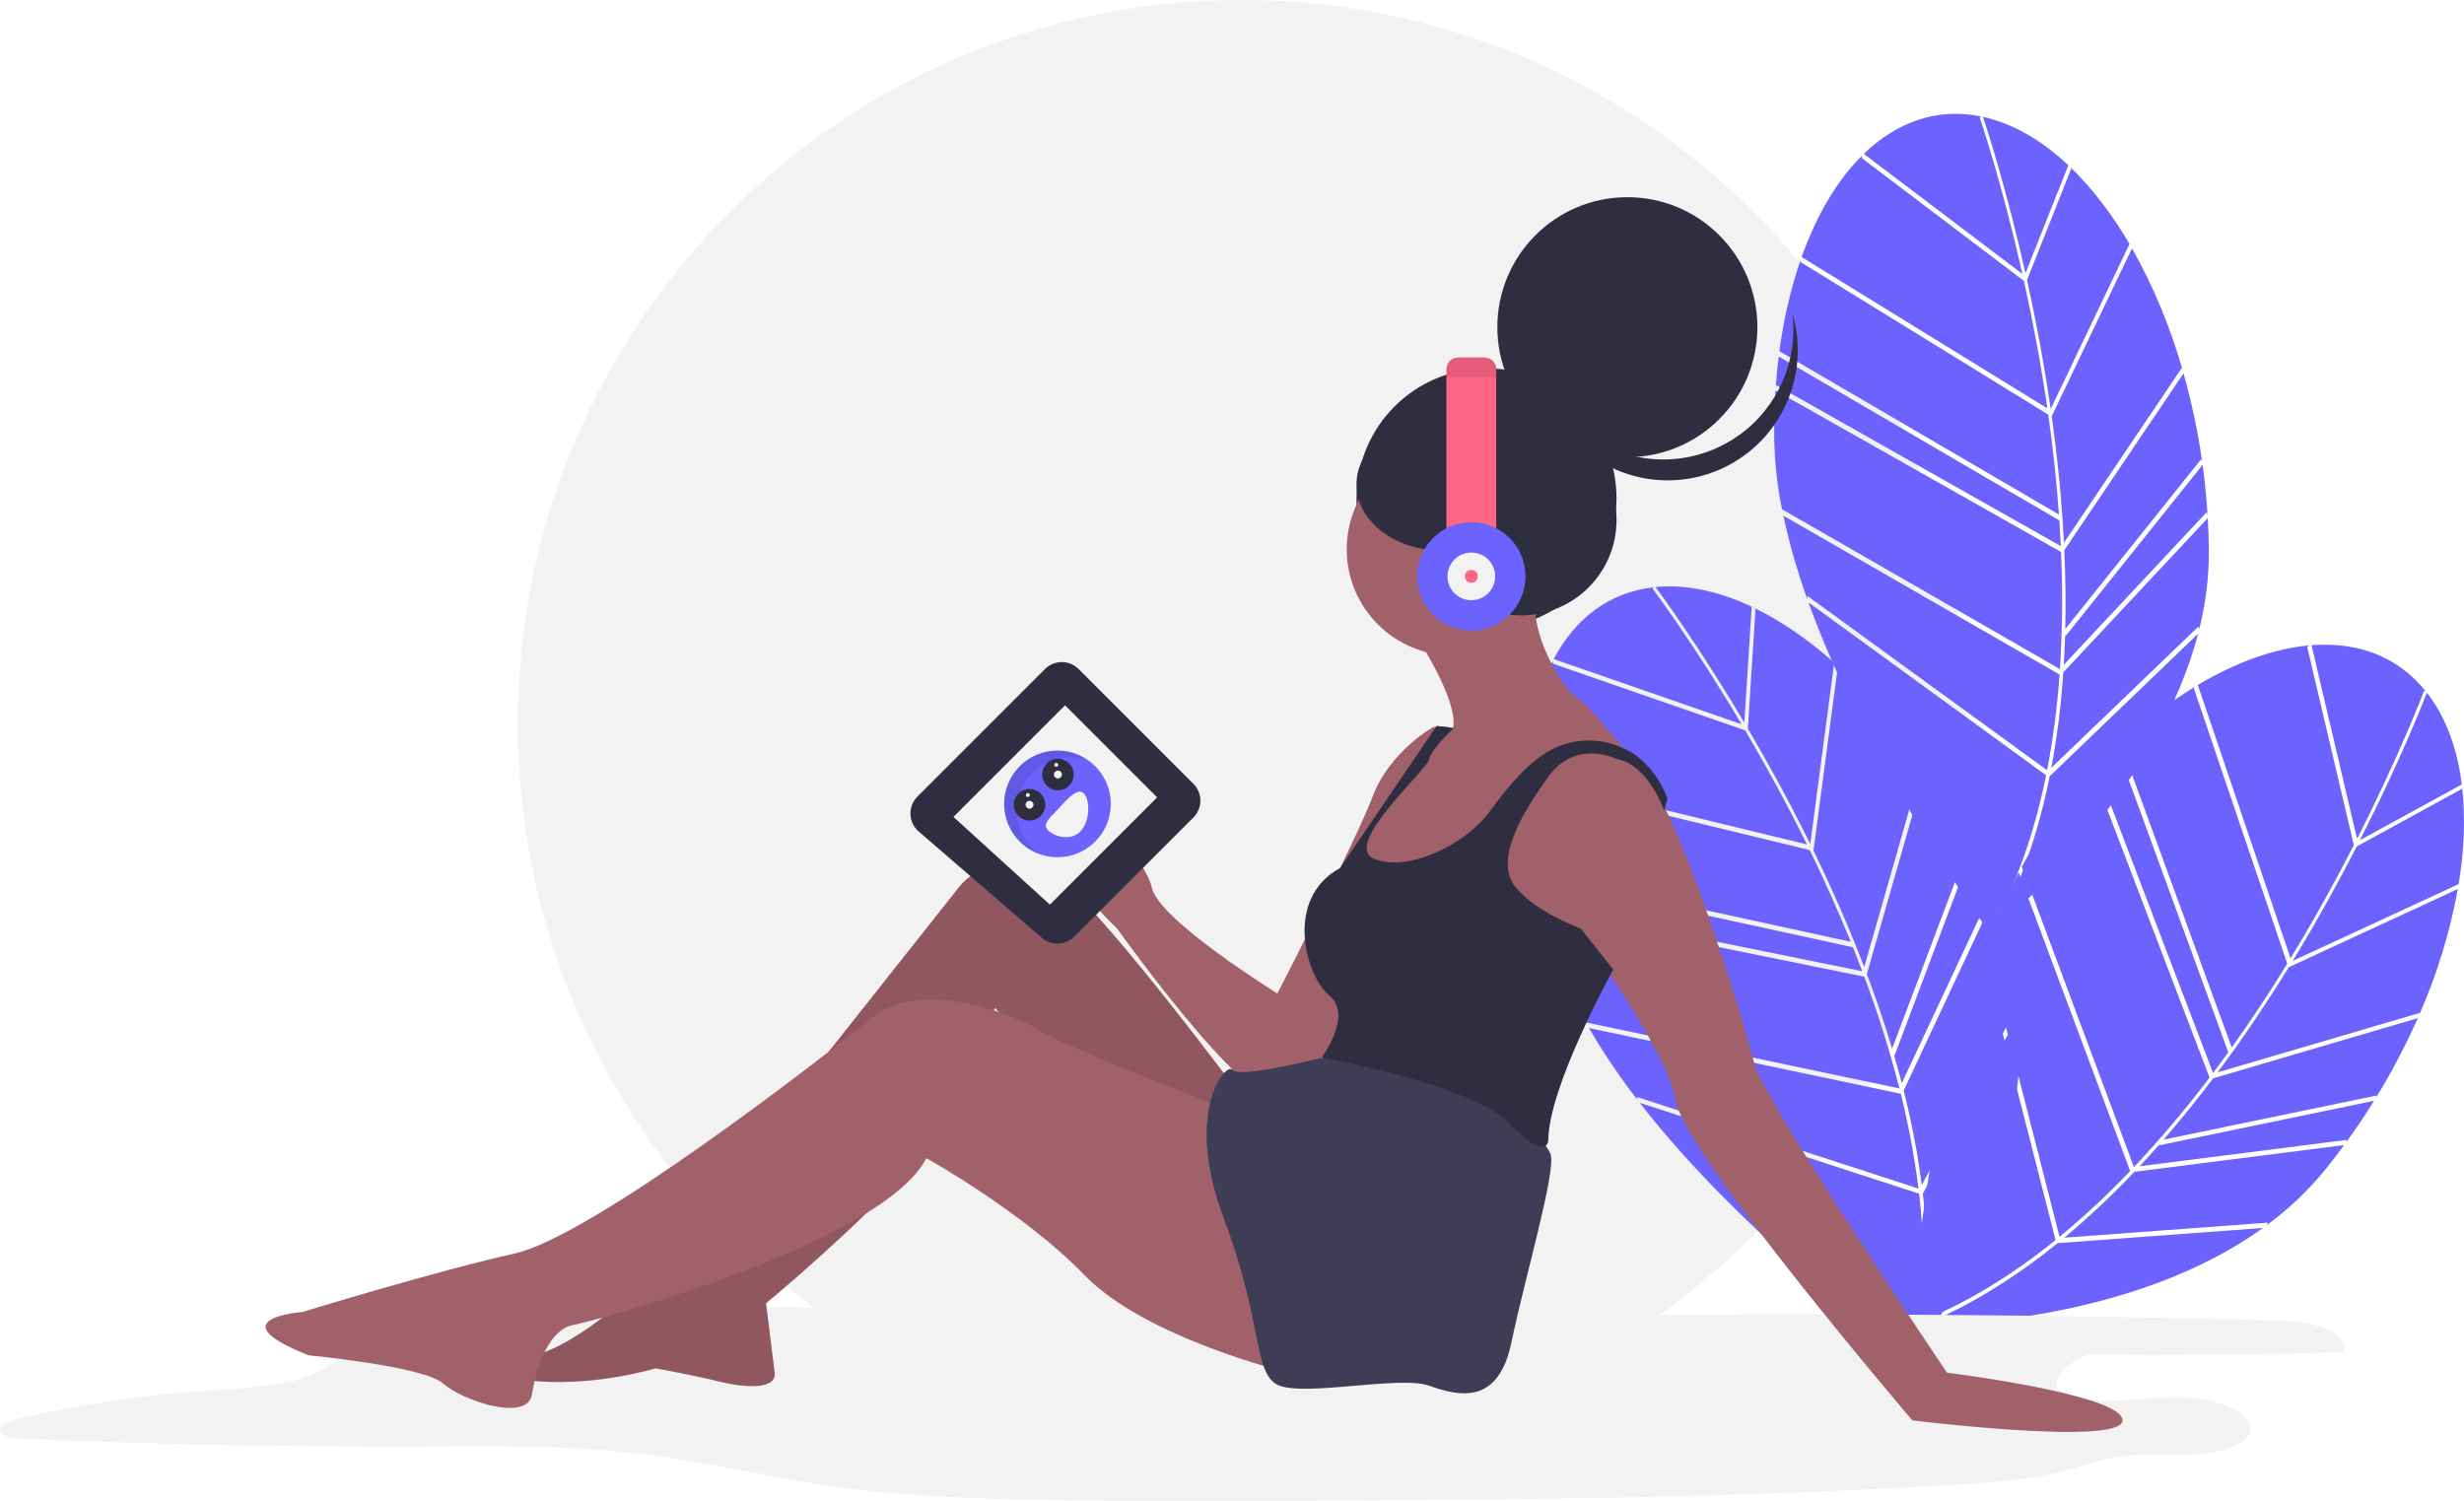
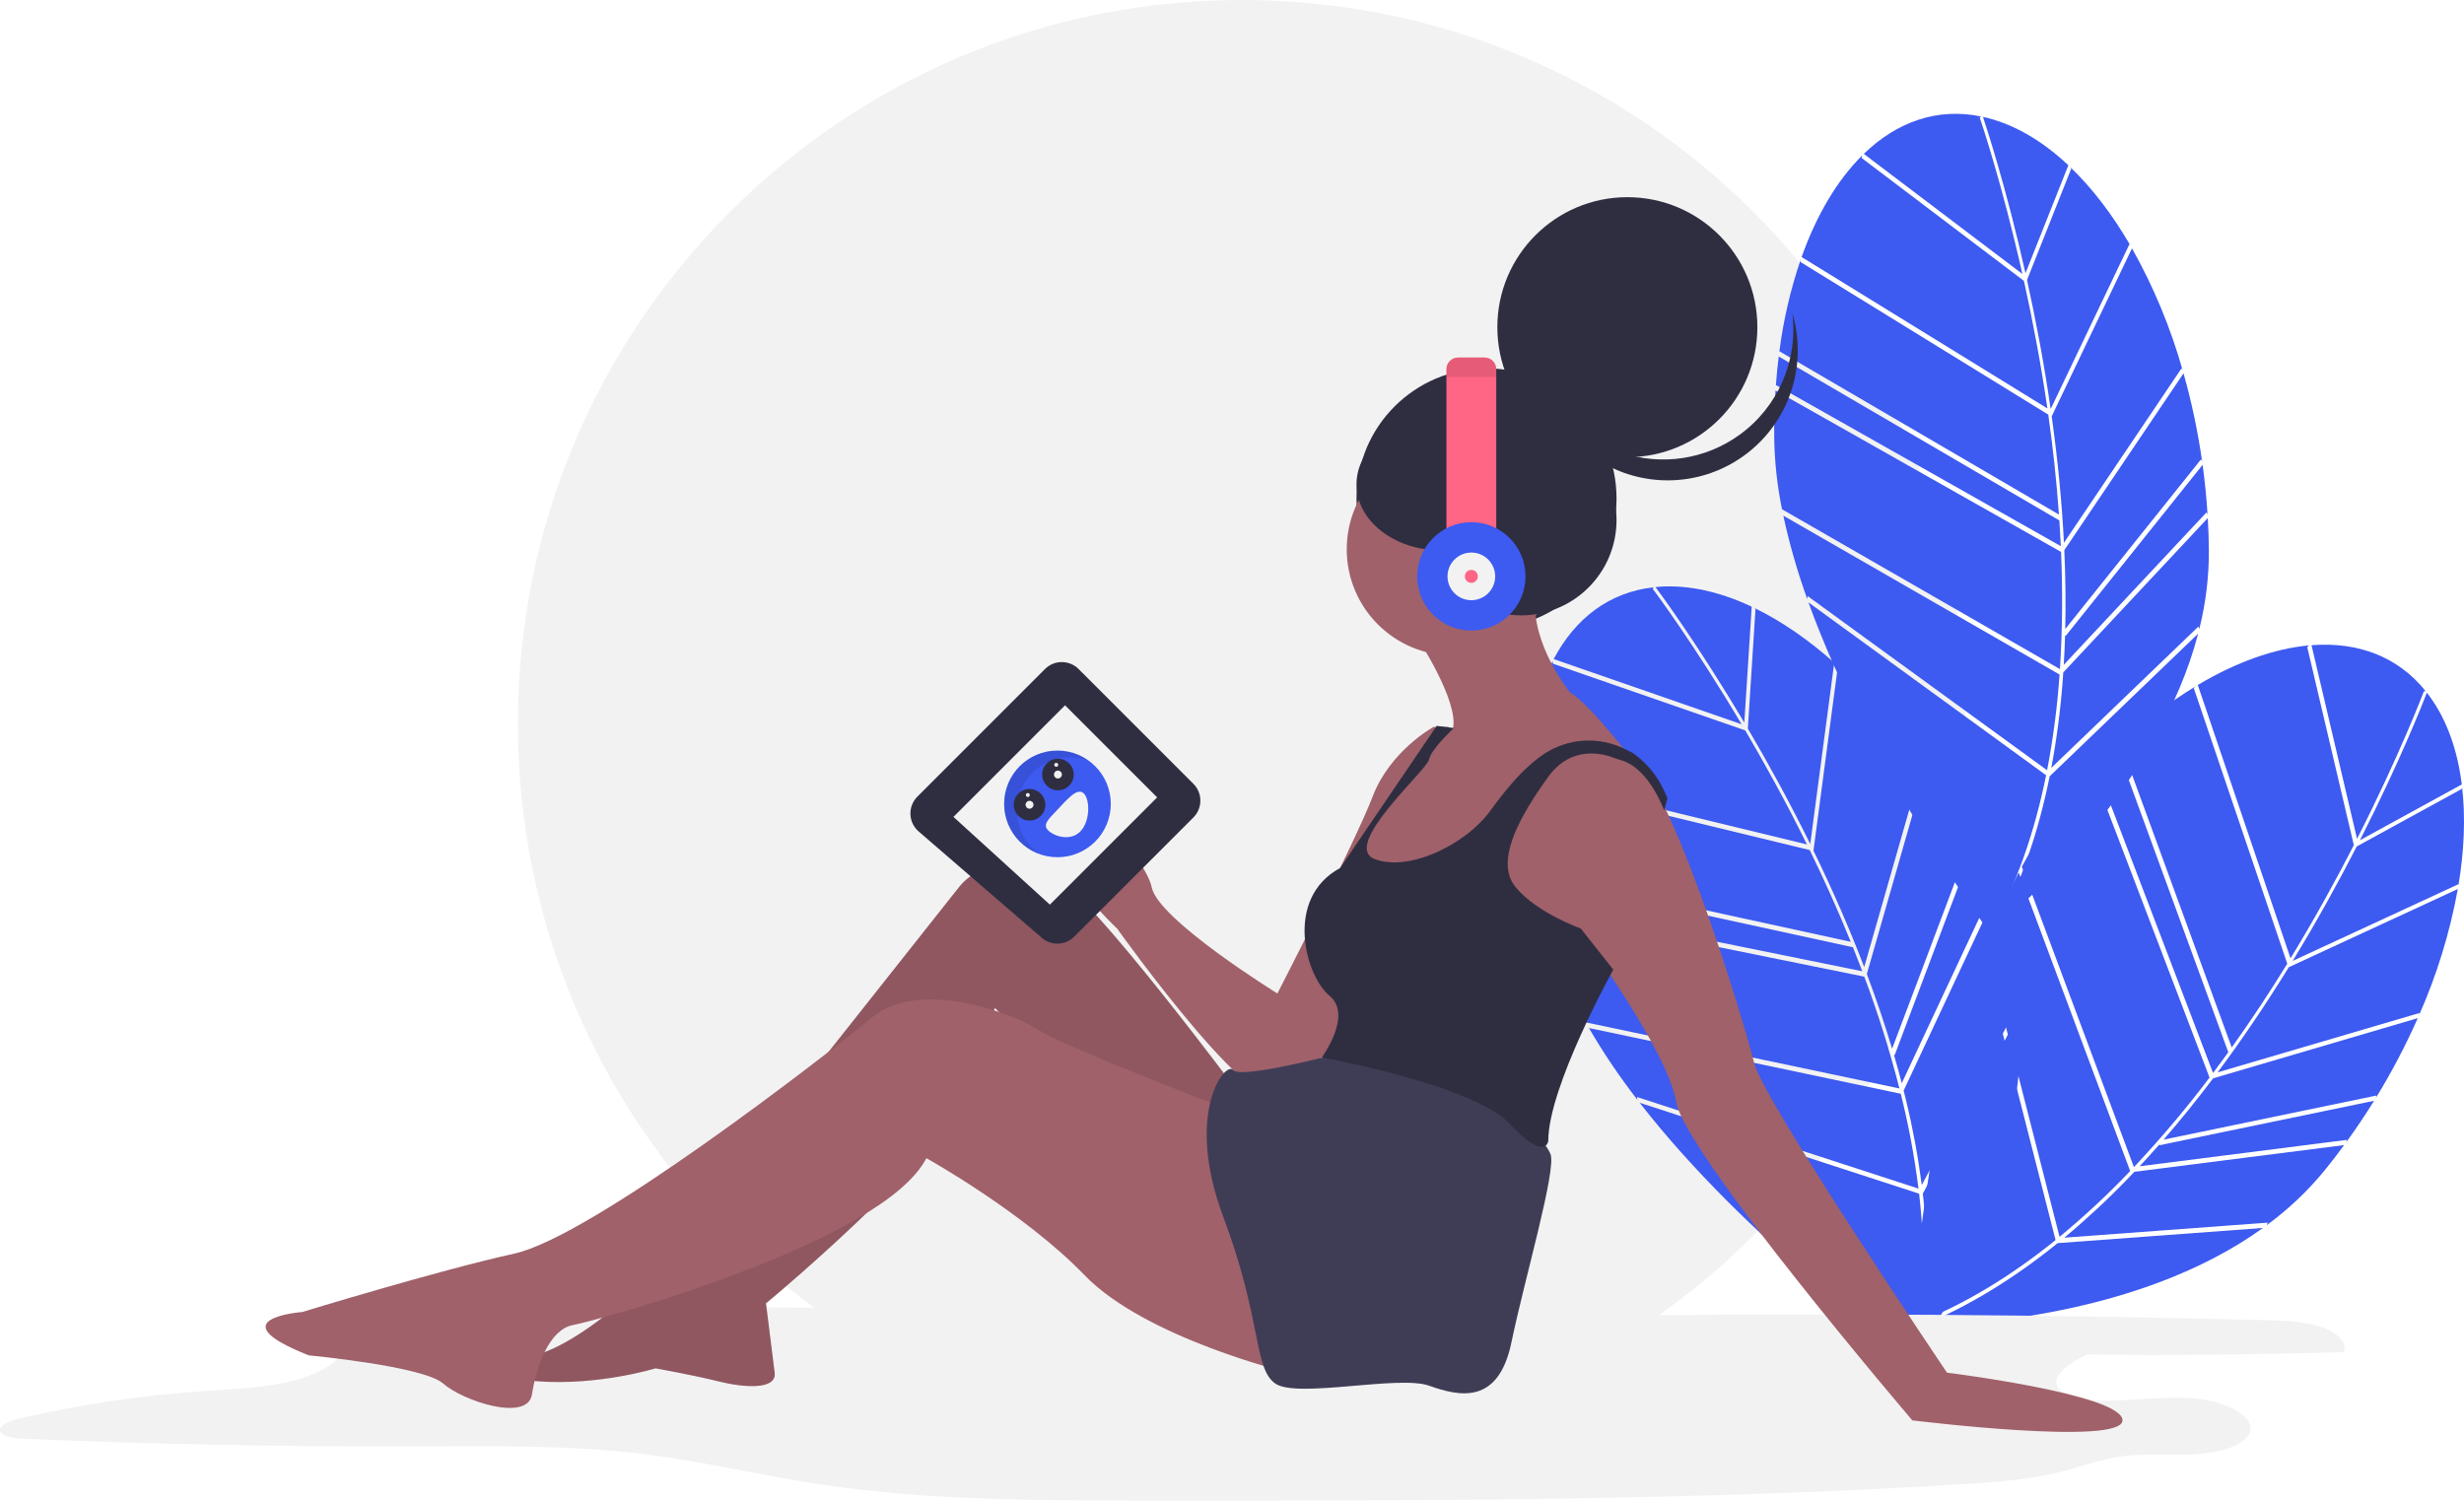
<svg xmlns="http://www.w3.org/2000/svg" id="ebf3a80a-68e4-4533-be35-e3aec350643c" data-name="Layer 1" width="1137.096" height="692.552" viewBox="0 0 1137.096 692.552">
  <circle cx="573" cy="334" r="334" fill="#f2f2f2" />
-   <path d="M987.306,181.52,966.881,232.953c3.952,17.89,7.818,38.066,10.92,59.549l36.366-76.104.596.918c-8.331-14.399-17.805-26.822-28.085-36.643Z" transform="translate(-31.45212 -103.7239)" fill="#6c63ff" />
-   <path d="M966.182,229.816l19.786-49.821c-11.601-10.908-24.213-18.503-37.371-21.855-.685-.174-1.366-.327-2.047-.477C948.137,162.384,957.27,190.158,966.182,229.816Z" transform="translate(-31.45212 -103.7239)" fill="#6c63ff" />
-   <path d="M1049.753,340.152l.459,1.141q-.731-11.648-2.298-23.047l-63.22,79.011-.23-.513q-.205,6.994-.615,13.798Z" transform="translate(-31.45212 -103.7239)" fill="#6c63ff" />
-   <path d="M1038.213,273.69l.532,1.048a258.753,258.753,0,0,0-23.41-56.414l-37.059,77.554q4.224,30.224,5.653,58.33Z" transform="translate(-31.45212 -103.7239)" fill="#6c63ff" />
-   <path d="M862.48,223.416a216.052,216.052,0,0,0-9.869,42.413l129.016,75.374c-1.154-16.236-2.901-31.77-4.927-46.125L862.341,224.636Z" transform="translate(-31.45212 -103.7239)" fill="#6c63ff" />
-   <path d="M850.907,282.67l.117-1.228,131.463,74.332q-.279-5.982-.672-11.86L852.322,268.262l.126-1.226Q851.463,274.666,850.907,282.67Z" transform="translate(-31.45212 -103.7239)" fill="#6c63ff" />
-   <path d="M1047.216,315.683l.494,1.1a309.002,309.002,0,0,0-8.595-40.756l-55.018,81.607q.847,18.747.426,36.402Z" transform="translate(-31.45212 -103.7239)" fill="#6c63ff" />
-   <path d="M977.336,461.997c-5.245,26.029-13.289,49.241-24.064,69.369,15.066-12.846,74.88-67.247,92.583-135.206Z" transform="translate(-31.45212 -103.7239)" fill="#6c63ff" />
-   <path d="M854.425,341.702a298.925,298.925,0,0,0,11.045,38.461l.205-1.33,110.48,80.358a371.631,371.631,0,0,0,5.753-44.166Z" transform="translate(-31.45212 -103.7239)" fill="#6c63ff" />
-   <path d="M964.757,230.161c-9.653-42.904-19.546-71.742-19.689-72.155l.619-.531c-20.213-4.154-38.809,2.443-54.116,17.259Z" transform="translate(-31.45212 -103.7239)" fill="#6c63ff" />
-   <path d="M983.616,414.05c-.095,1.406-.184,2.818-.293,4.212A369.22,369.22,0,0,1,978.1,458.098l67.869-65.214.423,1.129a146.38,146.38,0,0,0,4.421-36.679q-.081-7.287-.507-14.512Z" transform="translate(-31.45212 -103.7239)" fill="#6c63ff" />
-   <path d="M976.289,292.214c-3.082-21.238-6.91-41.174-10.818-58.855L890.605,176.66l.195-1.181c-11.43,11.351-20.978,27.335-27.939,46.867Z" transform="translate(-31.45212 -103.7239)" fill="#6c63ff" />
-   <path d="M975.7,461.505,866.028,381.735c27.181,75.315,80.19,147.67,83.584,152.263C962.174,511.948,970.494,487.22,975.7,461.505Z" transform="translate(-31.45212 -103.7239)" fill="#6c63ff" />
-   <path d="M982.024,412.491l.063-.067a501.541,501.541,0,0,0,.517-53.985l-131.786-74.515q-.705,10.848-.589,22.307a179.711,179.711,0,0,0,3.584,32.519Z" transform="translate(-31.45212 -103.7239)" fill="#6c63ff" />
-   <path d="M1167.585,467.774l-48.536,26.586c-8.367,16.299-18.257,34.304-29.571,52.83l76.549-35.42-.126,1.087c2.767-16.404,3.394-32.014,1.741-46.135Z" transform="translate(-31.45212 -103.7239)" fill="#6c63ff" />
-   <path d="M1120.512,491.498l47.016-25.752c-1.978-15.801-6.847-29.694-14.843-40.668-.416-.571-.844-1.123-1.273-1.673C1149.623,428.053,1138.942,455.27,1120.512,491.498Z" transform="translate(-31.45212 -103.7239)" fill="#6c63ff" />
-   <path d="M1114.503,629.781l-.374,1.171q6.866-9.438,12.93-19.217l-99.085,20.531.15-.542q-4.619,5.256-9.274,10.235Z" transform="translate(-31.45212 -103.7239)" fill="#6c63ff" />
-   <path d="M1148.006,571.232l-.259,1.147a258.753,258.753,0,0,0,17.952-58.381l-78.008,36.094q-16.024,25.972-32.85,48.531Z" transform="translate(-31.45212 -103.7239)" fill="#6c63ff" />
-   <path d="M1044.723,420.426a216.052,216.052,0,0,0-34.653,26.371l51.293,140.341c9.467-13.241,18.029-26.32,25.624-38.667l-43.149-127.193Z" transform="translate(-31.45212 -103.7239)" fill="#6c63ff" />
-   <path d="M998.017,458.681l.873-.871,53.841,141.098q3.6-4.785,7.047-9.563L1008.296,448.487l.878-.864Q1003.55,452.871,998.017,458.681Z" transform="translate(-31.45212 -103.7239)" fill="#6c63ff" />
-   <path d="M1128.156,609.317l-.321,1.162a309.003,309.003,0,0,0,19.375-36.872l-94.424,27.762q-11.305,14.979-22.89,28.308Z" transform="translate(-31.45212 -103.7239)" fill="#6c63ff" />
-   <path d="M981.014,677.436c-20.642,16.702-41.642,29.448-62.778,38.078,19.798-.285,100.563-4.033,157.543-45.084Z" transform="translate(-31.45212 -103.7239)" fill="#6c63ff" />
-   <path d="M963.076,506.391a298.924,298.924,0,0,0-16.024,36.666l1.006-.894L981.895,674.52a371.626,371.626,0,0,0,32.6-30.347Z" transform="translate(-31.45212 -103.7239)" fill="#6c63ff" />
-   <path d="M1119.194,490.855c19.93-39.201,30.704-67.721,30.857-68.131l.815-.014c-12.918-16.092-31.448-22.871-52.688-21.223Z" transform="translate(-31.45212 -103.7239)" fill="#6c63ff" />
-   <path d="M1016.432,644.513c-.97,1.022-1.939,2.053-2.912,3.057a369.223,369.223,0,0,1-29.431,27.35l93.867-6.939-.395,1.139a146.38,146.38,0,0,0,26.8-25.43q4.585-5.664,8.865-11.5Z" transform="translate(-31.45212 -103.7239)" fill="#6c63ff" />
-   <path d="M1088.497,546.003c11.172-18.323,20.94-36.119,29.207-52.23l-21.497-91.419.903-.785c-16.043,1.452-33.592,7.673-51.411,18.277Z" transform="translate(-31.45212 -103.7239)" fill="#6c63ff" />
-   <path d="M980.068,676.013,946.478,544.625c-27.103,75.343-32.425,164.88-32.74,170.583C937.476,706.237,959.657,692.499,980.068,676.013Z" transform="translate(-31.45212 -103.7239)" fill="#6c63ff" />
-   <path d="M1016.2,642.296l.092-.012a501.536,501.536,0,0,0,34.83-41.249L997.148,459.59q-7.462,7.905-14.681,16.805a179.711,179.711,0,0,0-17.981,27.332Z" transform="translate(-31.45212 -103.7239)" fill="#6c63ff" />
-   <path d="M841.586,384.755l-3.527,55.228c9.288,15.793,19.201,33.785,28.792,53.258l11.061-83.618.851.688c-12.374-11.118-25.224-20.005-38.036-26.168Z" transform="translate(-31.45212 -103.7239)" fill="#6c63ff" />
-   <path d="M836.425,437.215l3.417-53.497c-14.405-6.788-28.747-10.113-42.296-9.234-.705.046-1.4.111-2.094.179C798.421,378.662,815.691,402.254,836.425,437.215Z" transform="translate(-31.45212 -103.7239)" fill="#6c63ff" />
-   <path d="M950.008,516.316l.789.943q-4.296-10.852-9.309-21.208l-35.702,94.683-.378-.416q1.967,6.715,3.68,13.312Z" transform="translate(-31.45212 -103.7239)" fill="#6c63ff" />
-   <path d="M918.49,456.675l.83.832A258.753,258.753,0,0,0,879.619,411.092l-11.273,85.211q13.359,27.438,23.406,53.726Z" transform="translate(-31.45212 -103.7239)" fill="#6c63ff" />
-   <path d="M735.822,463.182a216.052,216.052,0,0,0,3.724,43.386l145.996,31.804c-6.116-15.084-12.579-29.318-18.943-42.343l-130.532-31.644Z" transform="translate(-31.45212 -103.7239)" fill="#6c63ff" />
-   <path d="M743.132,523.112l-.268-1.204,148.001,30.057q-2.114-5.603-4.305-11.072l-146.535-31.921-.259-1.205Q741.186,515.328,743.132,523.112Z" transform="translate(-31.45212 -103.7239)" fill="#6c63ff" />
-   <path d="M940.032,493.83l.81.893a309.003,309.003,0,0,0-20.772-36.104l-27.099,94.617q6.6,17.567,11.656,34.487Z" transform="translate(-31.45212 -103.7239)" fill="#6c63ff" />
-   <path d="M918.799,654.579c3.057,26.376,2.581,50.937-1.444,73.41,10.358-16.874,50.427-87.099,46.258-157.203Z" transform="translate(-31.45212 -103.7239)" fill="#6c63ff" />
-   <path d="M764.724,578.165a298.926,298.926,0,0,0,22.392,33.163L786.9,610l129.908,42.274a371.631,371.631,0,0,0-8.181-43.781Z" transform="translate(-31.45212 -103.7239)" fill="#6c63ff" />
-   <path d="M835.177,437.983c-22.442-37.819-40.764-62.187-41.028-62.536l.425-.696c-20.507,2.297-36.153,14.319-46.132,33.141Z" transform="translate(-31.45212 -103.7239)" fill="#6c63ff" />
-   <path d="M909.952,607.039c.344,1.367.696,2.737,1.023,4.096a369.221,369.221,0,0,1,7.345,39.5L962.709,567.636l.751.944a146.38,146.38,0,0,0-7.133-36.25q-2.329-6.905-4.967-13.644Z" transform="translate(-31.45212 -103.7239)" fill="#6c63ff" />
-   <path d="M865.324,493.434c-9.496-19.245-19.298-37.022-28.48-52.629L748.119,410.023l-.18-1.183c-7.362,14.328-11.502,32.48-12.084,53.208Z" transform="translate(-31.45212 -103.7239)" fill="#6c63ff" />
-   <path d="M917.091,654.616,788.133,612.652c49.13,63.226,121.907,115.652,126.555,118.971C919.819,706.77,920.089,680.681,917.091,654.616Z" transform="translate(-31.45212 -103.7239)" fill="#6c63ff" />
-   <path d="M907.955,606.048l.039-.084a501.537,501.537,0,0,0-16.195-51.501L743.434,524.332q2.683,10.534,6.335,21.396a179.711,179.711,0,0,0,13.46,29.819Z" transform="translate(-31.45212 -103.7239)" fill="#6c63ff" />
+   <path d="M987.306,181.52,966.881,232.953c3.952,17.89,7.818,38.066,10.92,59.549l36.366-76.104.596.918c-8.331-14.399-17.805-26.822-28.085-36.643Z" transform="translate(-31.45212 -103.7239)" fill="#3d5af1" />
+   <path d="M966.182,229.816l19.786-49.821c-11.601-10.908-24.213-18.503-37.371-21.855-.685-.174-1.366-.327-2.047-.477C948.137,162.384,957.27,190.158,966.182,229.816Z" transform="translate(-31.45212 -103.7239)" fill="#3d5af1" />
+   <path d="M1049.753,340.152l.459,1.141q-.731-11.648-2.298-23.047l-63.22,79.011-.23-.513q-.205,6.994-.615,13.798Z" transform="translate(-31.45212 -103.7239)" fill="#3d5af1" />
+   <path d="M1038.213,273.69l.532,1.048a258.753,258.753,0,0,0-23.41-56.414l-37.059,77.554q4.224,30.224,5.653,58.33Z" transform="translate(-31.45212 -103.7239)" fill="#3d5af1" />
+   <path d="M862.48,223.416a216.052,216.052,0,0,0-9.869,42.413l129.016,75.374c-1.154-16.236-2.901-31.77-4.927-46.125L862.341,224.636Z" transform="translate(-31.45212 -103.7239)" fill="#3d5af1" />
+   <path d="M850.907,282.67l.117-1.228,131.463,74.332q-.279-5.982-.672-11.86L852.322,268.262l.126-1.226Q851.463,274.666,850.907,282.67Z" transform="translate(-31.45212 -103.7239)" fill="#3d5af1" />
+   <path d="M1047.216,315.683l.494,1.1a309.002,309.002,0,0,0-8.595-40.756l-55.018,81.607q.847,18.747.426,36.402Z" transform="translate(-31.45212 -103.7239)" fill="#3d5af1" />
+   <path d="M977.336,461.997c-5.245,26.029-13.289,49.241-24.064,69.369,15.066-12.846,74.88-67.247,92.583-135.206Z" transform="translate(-31.45212 -103.7239)" fill="#3d5af1" />
+   <path d="M854.425,341.702a298.925,298.925,0,0,0,11.045,38.461l.205-1.33,110.48,80.358a371.631,371.631,0,0,0,5.753-44.166Z" transform="translate(-31.45212 -103.7239)" fill="#3d5af1" />
+   <path d="M964.757,230.161c-9.653-42.904-19.546-71.742-19.689-72.155l.619-.531c-20.213-4.154-38.809,2.443-54.116,17.259Z" transform="translate(-31.45212 -103.7239)" fill="#3d5af1" />
+   <path d="M983.616,414.05c-.095,1.406-.184,2.818-.293,4.212A369.22,369.22,0,0,1,978.1,458.098l67.869-65.214.423,1.129a146.38,146.38,0,0,0,4.421-36.679q-.081-7.287-.507-14.512Z" transform="translate(-31.45212 -103.7239)" fill="#3d5af1" />
+   <path d="M976.289,292.214c-3.082-21.238-6.91-41.174-10.818-58.855L890.605,176.66l.195-1.181c-11.43,11.351-20.978,27.335-27.939,46.867Z" transform="translate(-31.45212 -103.7239)" fill="#3d5af1" />
+   <path d="M975.7,461.505,866.028,381.735c27.181,75.315,80.19,147.67,83.584,152.263C962.174,511.948,970.494,487.22,975.7,461.505Z" transform="translate(-31.45212 -103.7239)" fill="#3d5af1" />
+   <path d="M982.024,412.491l.063-.067a501.541,501.541,0,0,0,.517-53.985l-131.786-74.515q-.705,10.848-.589,22.307a179.711,179.711,0,0,0,3.584,32.519Z" transform="translate(-31.45212 -103.7239)" fill="#3d5af1" />
+   <path d="M1167.585,467.774l-48.536,26.586c-8.367,16.299-18.257,34.304-29.571,52.83l76.549-35.42-.126,1.087c2.767-16.404,3.394-32.014,1.741-46.135Z" transform="translate(-31.45212 -103.7239)" fill="#3d5af1" />
+   <path d="M1120.512,491.498l47.016-25.752c-1.978-15.801-6.847-29.694-14.843-40.668-.416-.571-.844-1.123-1.273-1.673C1149.623,428.053,1138.942,455.27,1120.512,491.498Z" transform="translate(-31.45212 -103.7239)" fill="#3d5af1" />
+   <path d="M1114.503,629.781l-.374,1.171q6.866-9.438,12.93-19.217l-99.085,20.531.15-.542q-4.619,5.256-9.274,10.235Z" transform="translate(-31.45212 -103.7239)" fill="#3d5af1" />
+   <path d="M1148.006,571.232l-.259,1.147a258.753,258.753,0,0,0,17.952-58.381l-78.008,36.094q-16.024,25.972-32.85,48.531Z" transform="translate(-31.45212 -103.7239)" fill="#3d5af1" />
+   <path d="M1044.723,420.426a216.052,216.052,0,0,0-34.653,26.371l51.293,140.341c9.467-13.241,18.029-26.32,25.624-38.667l-43.149-127.193Z" transform="translate(-31.45212 -103.7239)" fill="#3d5af1" />
+   <path d="M998.017,458.681l.873-.871,53.841,141.098q3.6-4.785,7.047-9.563L1008.296,448.487l.878-.864Q1003.55,452.871,998.017,458.681Z" transform="translate(-31.45212 -103.7239)" fill="#3d5af1" />
+   <path d="M1128.156,609.317l-.321,1.162a309.003,309.003,0,0,0,19.375-36.872l-94.424,27.762q-11.305,14.979-22.89,28.308Z" transform="translate(-31.45212 -103.7239)" fill="#3d5af1" />
+   <path d="M981.014,677.436c-20.642,16.702-41.642,29.448-62.778,38.078,19.798-.285,100.563-4.033,157.543-45.084Z" transform="translate(-31.45212 -103.7239)" fill="#3d5af1" />
+   <path d="M963.076,506.391a298.924,298.924,0,0,0-16.024,36.666l1.006-.894L981.895,674.52a371.626,371.626,0,0,0,32.6-30.347Z" transform="translate(-31.45212 -103.7239)" fill="#3d5af1" />
+   <path d="M1119.194,490.855c19.93-39.201,30.704-67.721,30.857-68.131l.815-.014c-12.918-16.092-31.448-22.871-52.688-21.223Z" transform="translate(-31.45212 -103.7239)" fill="#3d5af1" />
+   <path d="M1016.432,644.513c-.97,1.022-1.939,2.053-2.912,3.057a369.223,369.223,0,0,1-29.431,27.35l93.867-6.939-.395,1.139a146.38,146.38,0,0,0,26.8-25.43q4.585-5.664,8.865-11.5Z" transform="translate(-31.45212 -103.7239)" fill="#3d5af1" />
+   <path d="M1088.497,546.003c11.172-18.323,20.94-36.119,29.207-52.23l-21.497-91.419.903-.785c-16.043,1.452-33.592,7.673-51.411,18.277Z" transform="translate(-31.45212 -103.7239)" fill="#3d5af1" />
+   <path d="M980.068,676.013,946.478,544.625c-27.103,75.343-32.425,164.88-32.74,170.583C937.476,706.237,959.657,692.499,980.068,676.013Z" transform="translate(-31.45212 -103.7239)" fill="#3d5af1" />
+   <path d="M1016.2,642.296l.092-.012a501.536,501.536,0,0,0,34.83-41.249L997.148,459.59q-7.462,7.905-14.681,16.805a179.711,179.711,0,0,0-17.981,27.332Z" transform="translate(-31.45212 -103.7239)" fill="#3d5af1" />
+   <path d="M841.586,384.755l-3.527,55.228c9.288,15.793,19.201,33.785,28.792,53.258l11.061-83.618.851.688c-12.374-11.118-25.224-20.005-38.036-26.168Z" transform="translate(-31.45212 -103.7239)" fill="#3d5af1" />
+   <path d="M836.425,437.215l3.417-53.497c-14.405-6.788-28.747-10.113-42.296-9.234-.705.046-1.4.111-2.094.179C798.421,378.662,815.691,402.254,836.425,437.215Z" transform="translate(-31.45212 -103.7239)" fill="#3d5af1" />
+   <path d="M950.008,516.316l.789.943q-4.296-10.852-9.309-21.208l-35.702,94.683-.378-.416q1.967,6.715,3.68,13.312Z" transform="translate(-31.45212 -103.7239)" fill="#3d5af1" />
+   <path d="M918.49,456.675l.83.832A258.753,258.753,0,0,0,879.619,411.092l-11.273,85.211q13.359,27.438,23.406,53.726Z" transform="translate(-31.45212 -103.7239)" fill="#3d5af1" />
+   <path d="M735.822,463.182a216.052,216.052,0,0,0,3.724,43.386l145.996,31.804c-6.116-15.084-12.579-29.318-18.943-42.343l-130.532-31.644Z" transform="translate(-31.45212 -103.7239)" fill="#3d5af1" />
+   <path d="M743.132,523.112l-.268-1.204,148.001,30.057q-2.114-5.603-4.305-11.072l-146.535-31.921-.259-1.205Q741.186,515.328,743.132,523.112Z" transform="translate(-31.45212 -103.7239)" fill="#3d5af1" />
+   <path d="M940.032,493.83l.81.893a309.003,309.003,0,0,0-20.772-36.104l-27.099,94.617q6.6,17.567,11.656,34.487Z" transform="translate(-31.45212 -103.7239)" fill="#3d5af1" />
+   <path d="M918.799,654.579c3.057,26.376,2.581,50.937-1.444,73.41,10.358-16.874,50.427-87.099,46.258-157.203Z" transform="translate(-31.45212 -103.7239)" fill="#3d5af1" />
+   <path d="M764.724,578.165a298.926,298.926,0,0,0,22.392,33.163L786.9,610l129.908,42.274a371.631,371.631,0,0,0-8.181-43.781Z" transform="translate(-31.45212 -103.7239)" fill="#3d5af1" />
+   <path d="M835.177,437.983c-22.442-37.819-40.764-62.187-41.028-62.536l.425-.696c-20.507,2.297-36.153,14.319-46.132,33.141Z" transform="translate(-31.45212 -103.7239)" fill="#3d5af1" />
+   <path d="M909.952,607.039c.344,1.367.696,2.737,1.023,4.096a369.221,369.221,0,0,1,7.345,39.5L962.709,567.636l.751.944a146.38,146.38,0,0,0-7.133-36.25q-2.329-6.905-4.967-13.644Z" transform="translate(-31.45212 -103.7239)" fill="#3d5af1" />
+   <path d="M865.324,493.434c-9.496-19.245-19.298-37.022-28.48-52.629L748.119,410.023l-.18-1.183c-7.362,14.328-11.502,32.48-12.084,53.208Z" transform="translate(-31.45212 -103.7239)" fill="#3d5af1" />
+   <path d="M917.091,654.616,788.133,612.652c49.13,63.226,121.907,115.652,126.555,118.971C919.819,706.77,920.089,680.681,917.091,654.616Z" transform="translate(-31.45212 -103.7239)" fill="#3d5af1" />
+   <path d="M907.955,606.048l.039-.084a501.537,501.537,0,0,0-16.195-51.501L743.434,524.332q2.683,10.534,6.335,21.396a179.711,179.711,0,0,0,13.46,29.819Z" transform="translate(-31.45212 -103.7239)" fill="#3d5af1" />
  <path d="M773.269,710.909q151.461-1.787,302.912,2.049c8.686.22,17.699.503,25.369,2.803s13.573,7.235,11.475,11.975q-59.121,1.749-118.365,1.081c-8.601,4.213-18.044,10.559-12.758,16.24,3.658,3.932,12.687,5.102,20.583,5.111,14.301.017,28.659-2.331,42.749-.953s28.148,8.788,24.021,16.481c-3.134,5.842-15.025,8.734-25.846,9.25s-21.901-.557-32.478.826c-10.052,1.315-18.76,4.731-28.167,7.115-14.839,3.762-31.289,4.924-47.473,5.913-124.272,7.592-249.574,7.532-374.578,7.463-50.607-.028-101.901-.104-150.77-7.492-27.856-4.211-54.55-10.751-82.758-14.144-33.694-4.053-68.517-3.503-102.973-3.382q-90.735.32-181.316-3.497c-4.494-.189-10.01-.831-11.223-3.27-1.415-2.846,4.329-5.067,9.184-6.202a533.256,533.256,0,0,1,83.659-12.479c14.268-1.003,28.971-1.514,42.093-4.817s24.587-10.229,24.464-18.308c-.038-2.464-1.077-5.101.979-7.278,2.731-2.89,9.451-3.554,15.248-3.869,64.269-3.493,128.889-4.952,193.45-4.366,22.71.206,45.514.663,68.063-.867,18.476-1.253,36.573-3.827,54.782-5.987,24.442-2.9,130.811-17.923,146.327-5.733,11.616,9.125-12.366,11.094,18.788,14.817C715.834,712.633,745.756,711.234,773.269,710.909Z" transform="translate(-31.45212 -103.7239)" fill="#f2f2f2" />
  <circle cx="686" cy="230" r="60" fill="#2f2e41" />
  <circle cx="751" cy="151" r="60" fill="#2f2e41" />
  <path d="M834.205,304.408a60.003,60.003,0,0,1-92.656-31.505,60.003,60.003,0,1,0,117.044-24.606A59.981,59.981,0,0,1,834.205,304.408Z" transform="translate(-31.45212 -103.7239)" fill="#2f2e41" />
  <circle cx="670.5" cy="253.5" r="49" fill="#a0616a" />
  <path d="M684.952,397.224s20,30,17,43c0,0-13,6-13,8s-12,21-12,21l-14,19-6,25h29l32-25,31-34s21-10,32-2l6,5s-21-28-31-34c0,0-18-22-16-44Z" transform="translate(-31.45212 -103.7239)" fill="#a0616a" />
  <path d="M692.952,439.224s-20,11-28,32-44,91-44,91-3,45-1,47,25-20,29-26,20-78,20-78l26-42,5-24Z" transform="translate(-31.45212 -103.7239)" fill="#a0616a" />
  <path d="M629.952,565.224l-9-3s-55-34-58-49-47-65-48-38,32,57,32,57,72,101,76,72Z" transform="translate(-31.45212 -103.7239)" fill="#a0616a" />
  <path d="M720.952,496.224s1,28,40,38c0,0,40,54,44,78s109,147,109,147,97,12,97,0-81-22-81-22-85-126-89-143-42-143-60-142c0,0-17-8-27-2S720.952,496.224,720.952,496.224Z" transform="translate(-31.45212 -103.7239)" fill="#a0616a" />
  <path d="M603.952,609.224s-70-94-85-100-34-10-45,4-141,178-141,178-46,47-69,38c0,0-12,10,16,12s54-6,54-6,17,3,29,6,27,4,26-4l-4-32s103-85,106-121c0,0-2-17,0-15s44,47,63,57,66,24,66,24Z" transform="translate(-31.45212 -103.7239)" fill="#a0616a" />
  <path d="M603.952,609.224s-70-94-85-100-34-10-45,4-141,178-141,178-46,47-69,38c0,0-12,10,16,12s54-6,54-6,17,3,29,6,27,4,26-4l-4-32s103-85,106-121c0,0-2-17,0-15s44,47,63,57,66,24,66,24Z" transform="translate(-31.45212 -103.7239)" opacity="0.1" />
  <path d="M614.952,622.224s-92-35-104-43-55-24-77-6-129,101-165,109-98,27-98,27-40,3,3,20c0,0,53,5,62,13s39,18,41,5,8-30,19-32,143-38,163-77c0,0,45,25,73,54s94,45,94,45Z" transform="translate(-31.45212 -103.7239)" fill="#a0616a" />
  <path d="M647.952,590.224s-43.835,11.652-47.418,7.326-22.582,19.674-4.582,67.674,14,70,24,77,57-4,71,1,32,9,38-20,21-80,18-87-19-23-19-23l-33-17Z" transform="translate(-31.45212 -103.7239)" fill="#3f3d56" />
  <path d="M799.452,477.724s-6.962-19.501-19.885-23.157a33.204,33.204,0,0,1-3.226-1.058c-4.855-1.927-19.663-6.135-30.388,8.715-13,18-25,39-15,51s30,19,30,19l15,19s-30,54-30,79c0,0-1,10-18-8s-86.569-30.445-86.569-30.445,14.569-19.555,3.569-28.555-21.071-44.848,4.965-58.924L694.452,438.724l8,1s-10.5,9.5-11.5,14.5-41,40-25,46,42-7,53-22c6.05-8.25,14.52-19.525,25.244-26.671a37.389,37.389,0,0,1,37.399-2.008l3.358,1.679h0a42.838,42.838,0,0,1,14.808,18.22l1.192,2.78Z" transform="translate(-31.45212 -103.7239)" fill="#2f2e41" />
  <circle cx="702" cy="240" r="44" fill="#2f2e41" />
  <ellipse cx="665" cy="223.5" rx="39" ry="30.5" fill="#2f2e41" />
  <ellipse cx="679.5" cy="271.5" rx="6.5" ry="11.5" fill="#a0616a" />
  <path d="M721.952,274.084v79.64h-23v-79.64a5.36,5.36,0,0,1,5.36-5.36h12.28A5.36,5.36,0,0,1,721.952,274.084Z" transform="translate(-31.45212 -103.7239)" fill="#ff6584" />
-   <circle cx="679" cy="266" r="25" fill="#6c63ff" />
+   <circle cx="679" cy="266" r="25" fill="#3d5af1" />
  <circle cx="679" cy="266" r="11" fill="#f2f2f2" />
  <circle cx="679" cy="266" r="3" fill="#ff6584" />
  <path d="M721.952,274.084v3.64h-23v-3.64a5.36,5.36,0,0,1,5.36-5.36h12.28A5.36,5.36,0,0,1,721.952,274.084Z" transform="translate(-31.45212 -103.7239)" opacity="0.1" />
  <path d="M454.806,471.37l58.88-58.88a10.983,10.983,0,0,1,15.532,0l52.968,52.968a10.983,10.983,0,0,1,0,15.532L527.172,536.004a10.983,10.983,0,0,1-14.946.545l-56.834-49.101A10.983,10.983,0,0,1,454.806,471.37Z" transform="translate(-31.45212 -103.7239)" fill="#2f2e41" />
  <polygon points="440 377 491.5 325.5 534 368 484.5 417.5 440 377" fill="#f2f2f2" />
-   <circle cx="488" cy="371" r="24.611" fill="#6c63ff" />
+   <circle cx="488" cy="371" r="24.611" fill="#3d5af1" />
  <path d="M508.498,495.7a24.611,24.611,0,0,1,25.071-41.134,24.61,24.61,0,1,0-22.335,43.356A24.781,24.781,0,0,1,508.498,495.7Z" transform="translate(-31.45212 -103.7239)" opacity="0.1" />
  <path d="M531.552,469.833c2.935,2.758,3.09,12.685-1.391,17.454s-11.902,2.575-14.837-.183-.273-5.034,4.209-9.804S528.617,467.076,531.552,469.833Z" transform="translate(-31.45212 -103.7239)" fill="#f2f2f2" />
  <circle cx="475.115" cy="371.401" r="7.292" fill="#2f2e41" />
  <circle cx="488.223" cy="357.451" r="7.292" fill="#2f2e41" />
  <circle cx="475.115" cy="371.401" r="1.823" fill="#f2f2f2" />
  <circle cx="474.331" cy="366.912" r="0.912" fill="#f2f2f2" />
  <circle cx="487.438" cy="352.962" r="0.912" fill="#f2f2f2" />
  <circle cx="488.223" cy="357.451" r="1.823" fill="#f2f2f2" />
</svg>
